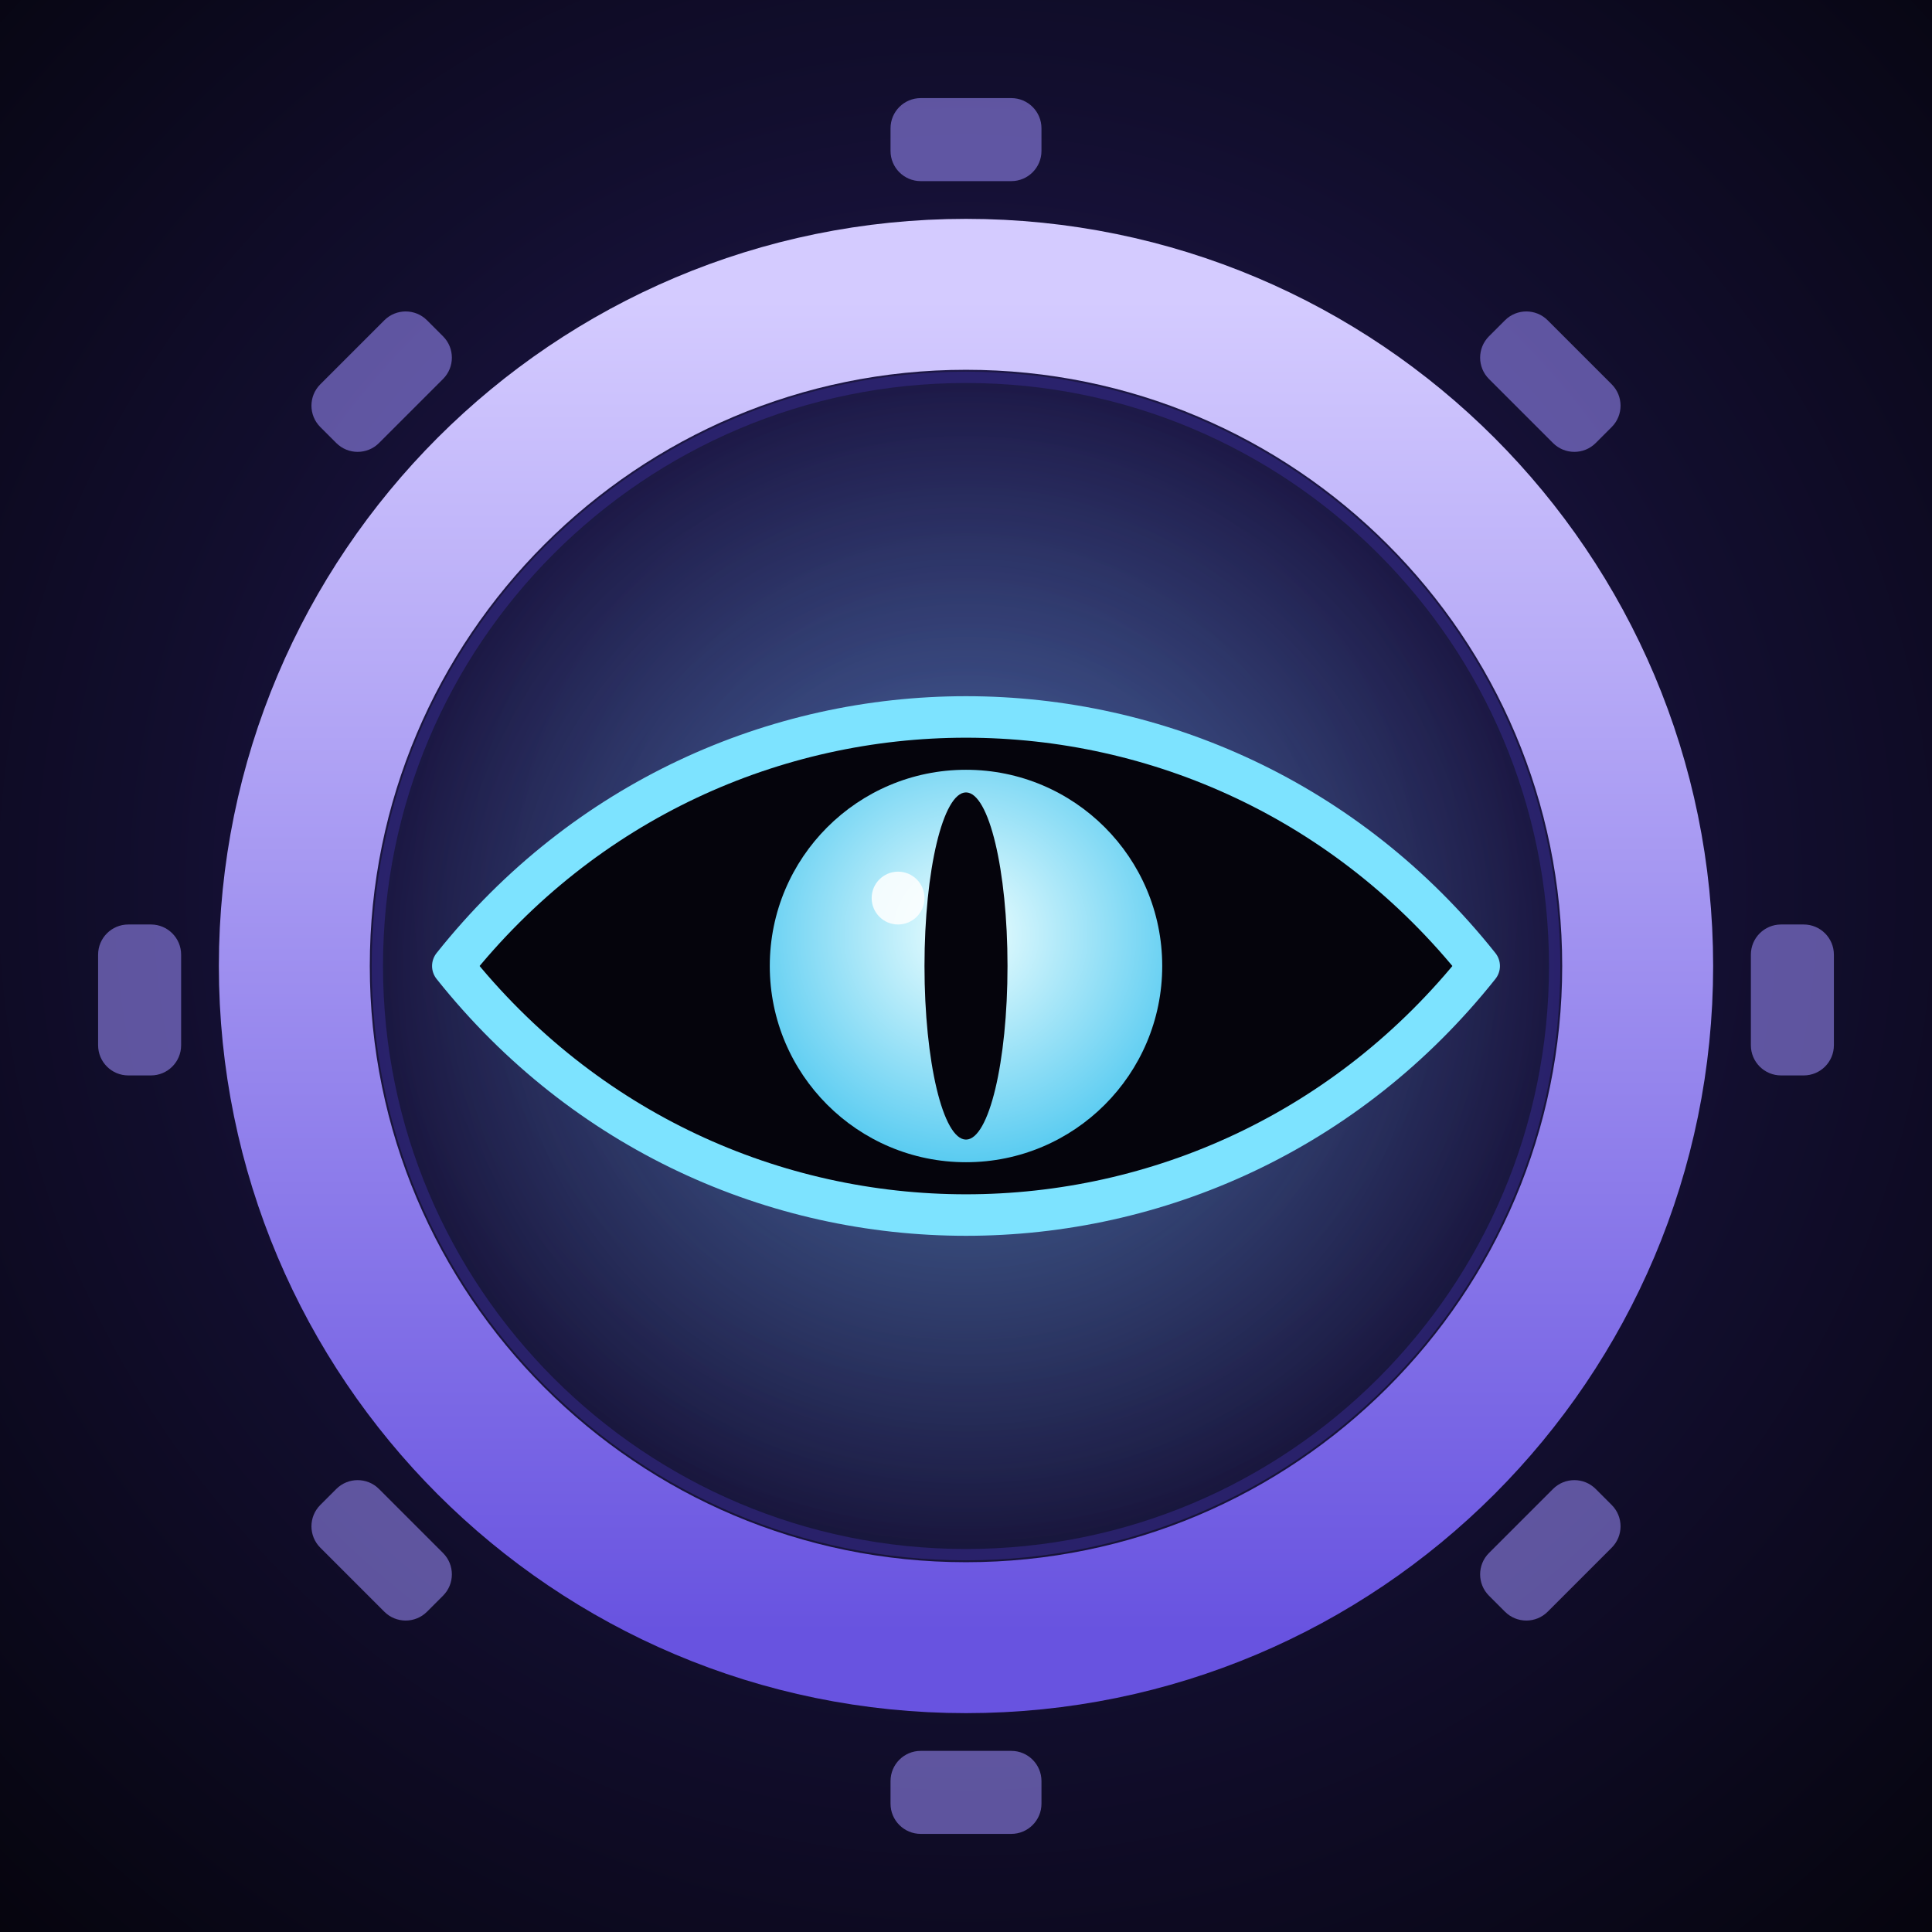
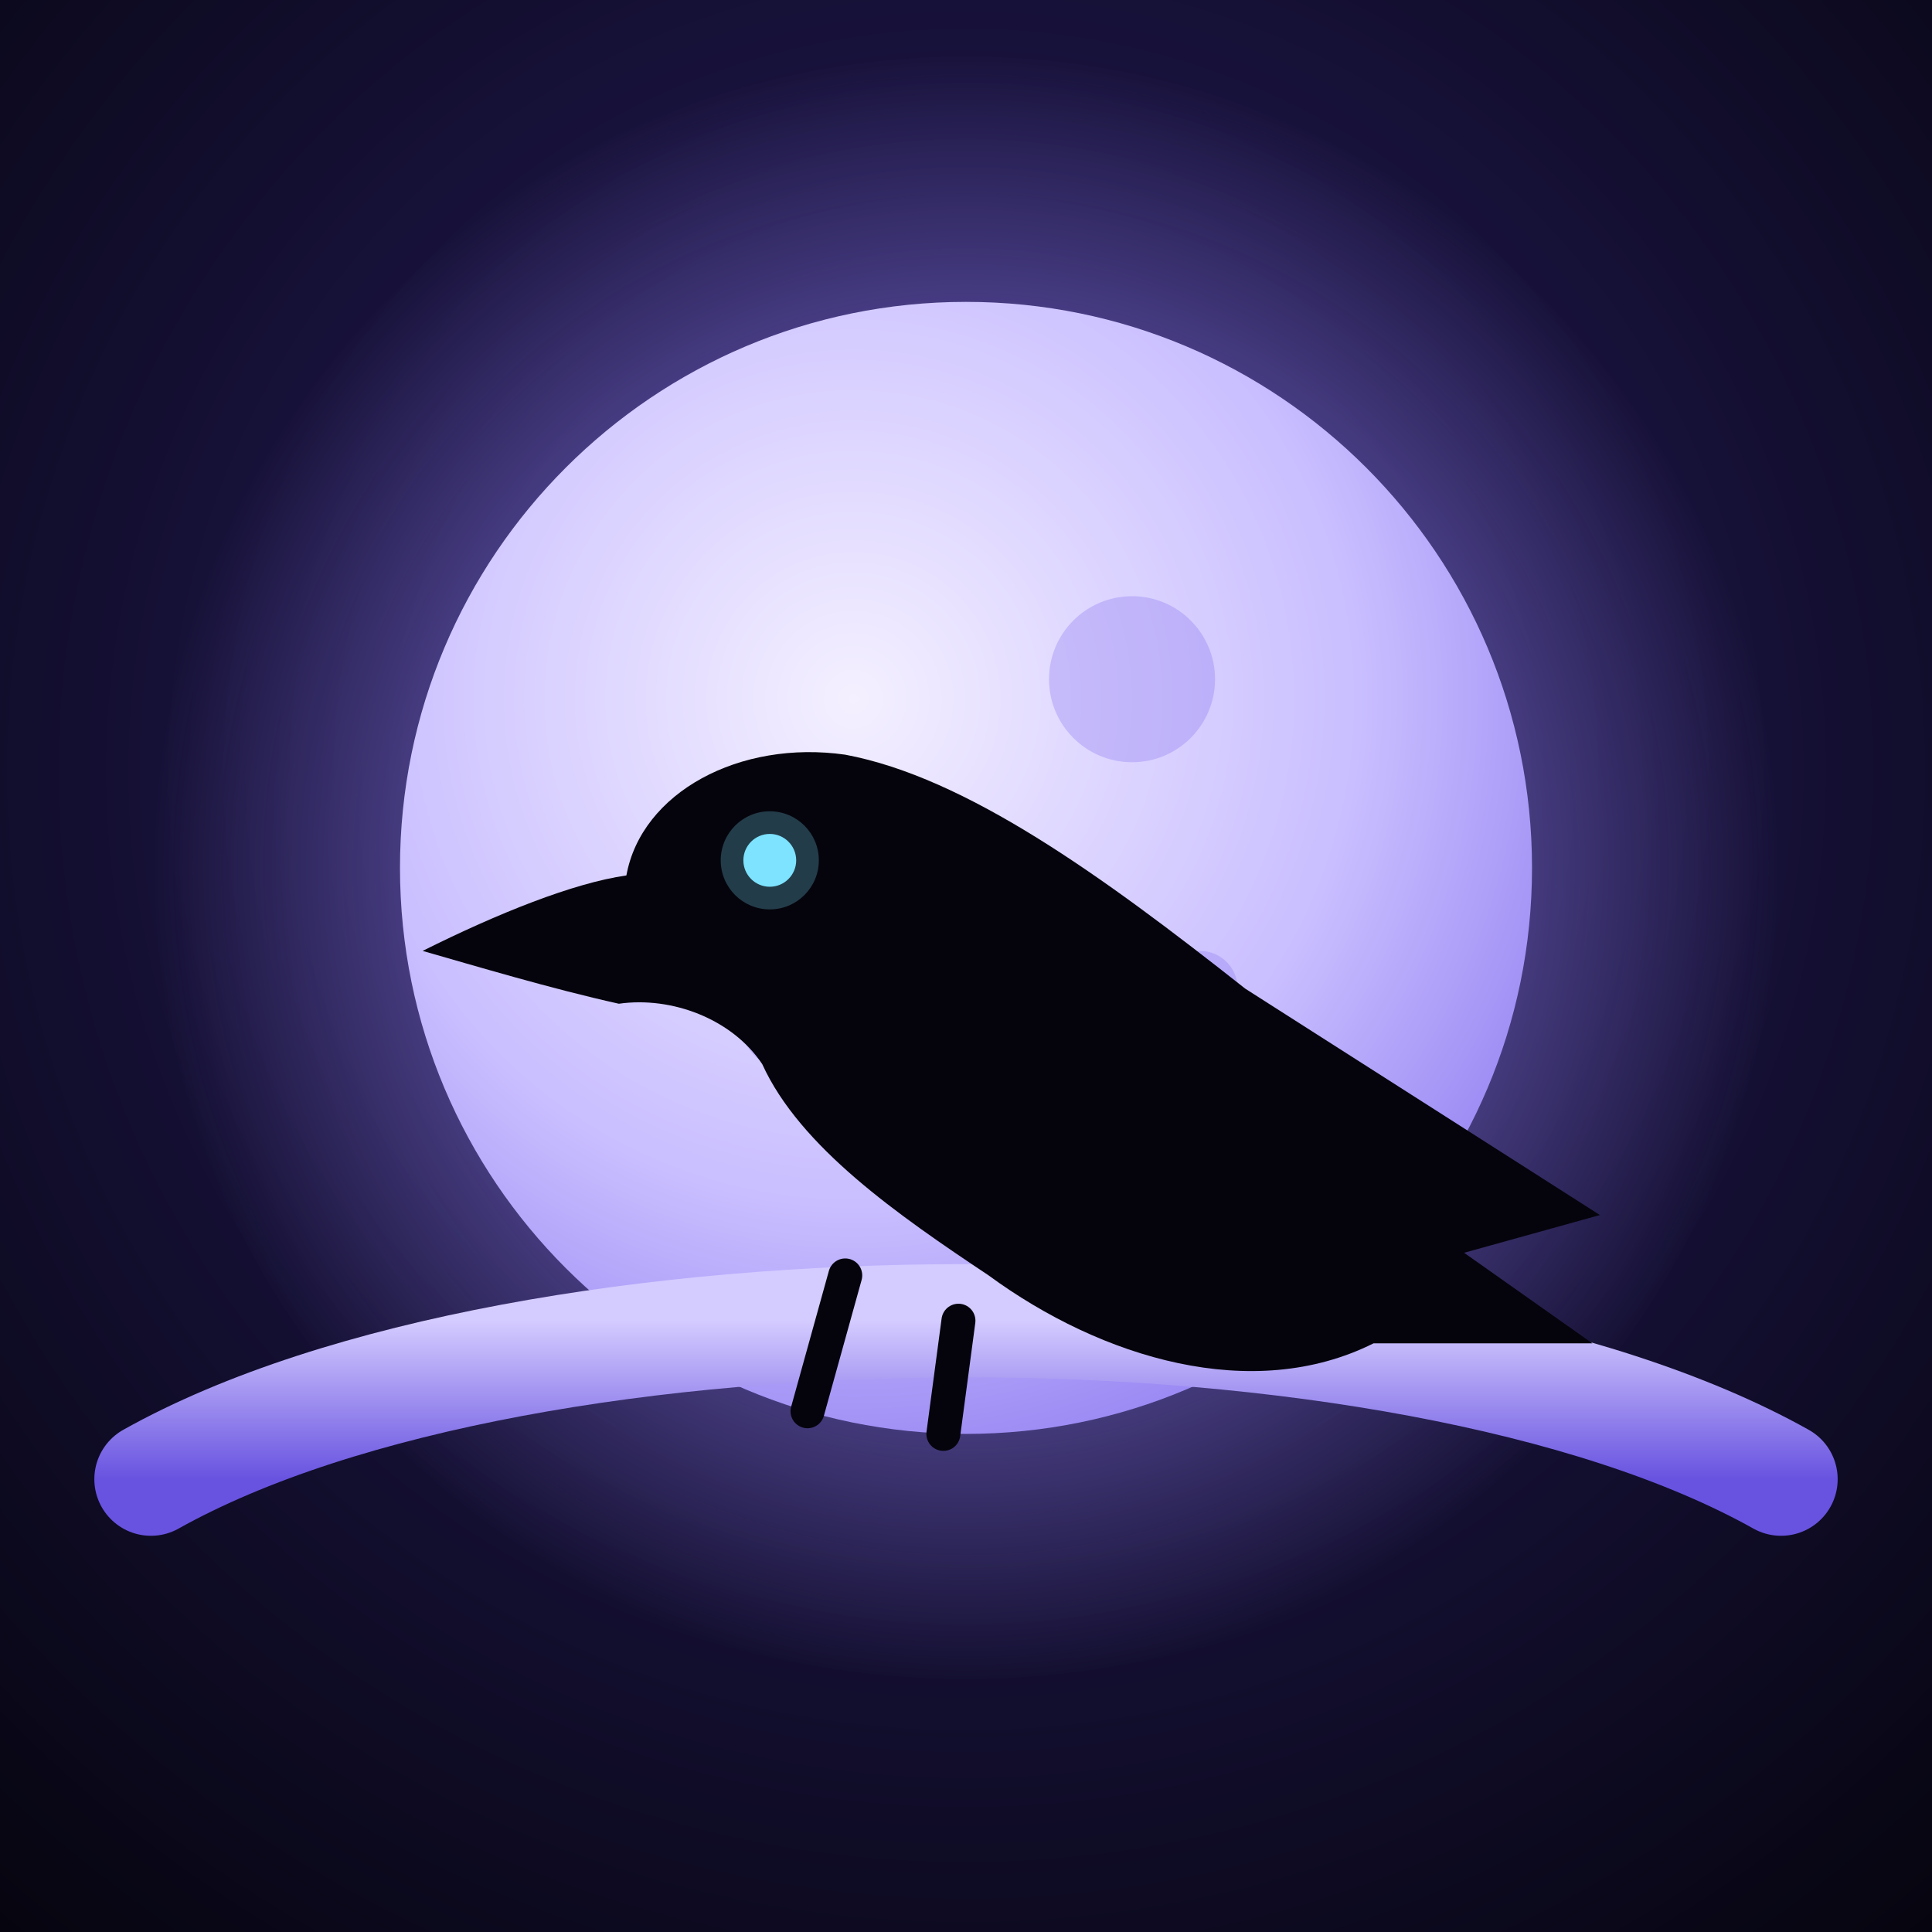
<svg xmlns="http://www.w3.org/2000/svg" viewBox="0 0 512 512">
  <defs>
-     <radialGradient id="bg" cx="50%" cy="46%" r="75%">
+     <radialGradient id="bg" cx="50%" cy="40%" r="80%">
      <stop offset="0" stop-color="#2A1F66" />
-       <stop offset="0.55" stop-color="#120E2E" />
+       <stop offset="0.6" stop-color="#120E2E" />
      <stop offset="1" stop-color="#05040C" />
    </radialGradient>
-     <radialGradient id="glow" cx="50%" cy="50%" r="50%">
-       <stop offset="0" stop-color="#7DE3FF" stop-opacity="0.42" />
-       <stop offset="1" stop-color="#7DE3FF" stop-opacity="0" />
+     <radialGradient id="moon" cx="40%" cy="35%" r="75%">
+       <stop offset="0" stop-color="#F4F0FF" />
+       <stop offset="0.6" stop-color="#C9BEFF" />
+       <stop offset="1" stop-color="#8E7BF0" />
+     </radialGradient>
+     <radialGradient id="halo" cx="50%" cy="50%" r="50%">
+       <stop offset="0.55" stop-color="#9F8FFF" stop-opacity="0.45" />
+       <stop offset="1" stop-color="#9F8FFF" stop-opacity="0" />
    </radialGradient>
    <linearGradient id="ring" x1="0" y1="0" x2="0" y2="1">
      <stop offset="0" stop-color="#D4CBFF" />
      <stop offset="1" stop-color="#6853E0" />
    </linearGradient>
-     <radialGradient id="iris" cx="50%" cy="42%" r="62%">
-       <stop offset="0" stop-color="#F0FFFF" />
-       <stop offset="1" stop-color="#4FC8F0" />
-     </radialGradient>
  </defs>
  <rect width="512" height="512" fill="url(#bg)" />
-   <circle cx="256" cy="256" r="165" fill="url(#glow)" />
-   <g fill="#9F8FFF" opacity="0.55">
-     <rect x="236" y="26" width="40" height="22" rx="8" />
-     <rect x="236" y="464" width="40" height="22" rx="8" />
-     <rect x="26" y="245" width="22" height="40" rx="8" />
-     <rect x="464" y="245" width="22" height="40" rx="8" />
-     <rect x="236" y="26" width="40" height="22" rx="8" transform="rotate(45 256 256)" />
-     <rect x="236" y="26" width="40" height="22" rx="8" transform="rotate(135 256 256)" />
-     <rect x="236" y="26" width="40" height="22" rx="8" transform="rotate(225 256 256)" />
-     <rect x="236" y="26" width="40" height="22" rx="8" transform="rotate(315 256 256)" />
+   <circle cx="256" cy="230" r="215" fill="url(#halo)" />
+   <circle cx="256" cy="230" r="150" fill="url(#moon)" />
+   <g fill="#8E7BF0" opacity="0.35">
+     <circle cx="300" cy="180" r="22" />
+     <circle cx="210" cy="270" r="14" />
+     <circle cx="318" cy="262" r="10" />
  </g>
-   <circle cx="256" cy="256" r="178" fill="none" stroke="url(#ring)" stroke-width="40" />
-   <circle cx="256" cy="256" r="156" fill="none" stroke="#2D2475" stroke-width="3" opacity="0.8" />
-   <path d="M120 256 C190 168 322 168 392 256 C322 344 190 344 120 256 Z" fill="#05040C" stroke="#7DE3FF" stroke-width="11" stroke-linejoin="round" />
-   <circle cx="256" cy="256" r="52" fill="url(#iris)" />
-   <ellipse cx="256" cy="256" rx="11" ry="46" fill="#05040C" />
-   <circle cx="238" cy="238" r="7" fill="#FFFFFF" opacity="0.85" />
+   <path d="M40 392 C140 336 372 336 472 392" fill="none" stroke="url(#ring)" stroke-width="30" stroke-linecap="round" />
+   <g fill="#05040C">
+     <path d="M112 252 C132 242 152 234 166 232 C170 210 196 196 224 200 C256 206 292 232 330 262 L424 322 L388 332 L422 356 L364 356 C332 372 292 360 262 338 C238 322 212 304 202 282 C194 270 178 264 164 266 C146 262 126 256 112 252 Z" />
+     <path d="M224 338 L214 374 M254 350 L250 380" stroke="#05040C" stroke-width="9" stroke-linecap="round" fill="none" />
+   </g>
+   <circle cx="204" cy="228" r="7" fill="#7DE3FF" />
+   <circle cx="204" cy="228" r="13" fill="#7DE3FF" opacity="0.25" />
</svg>
